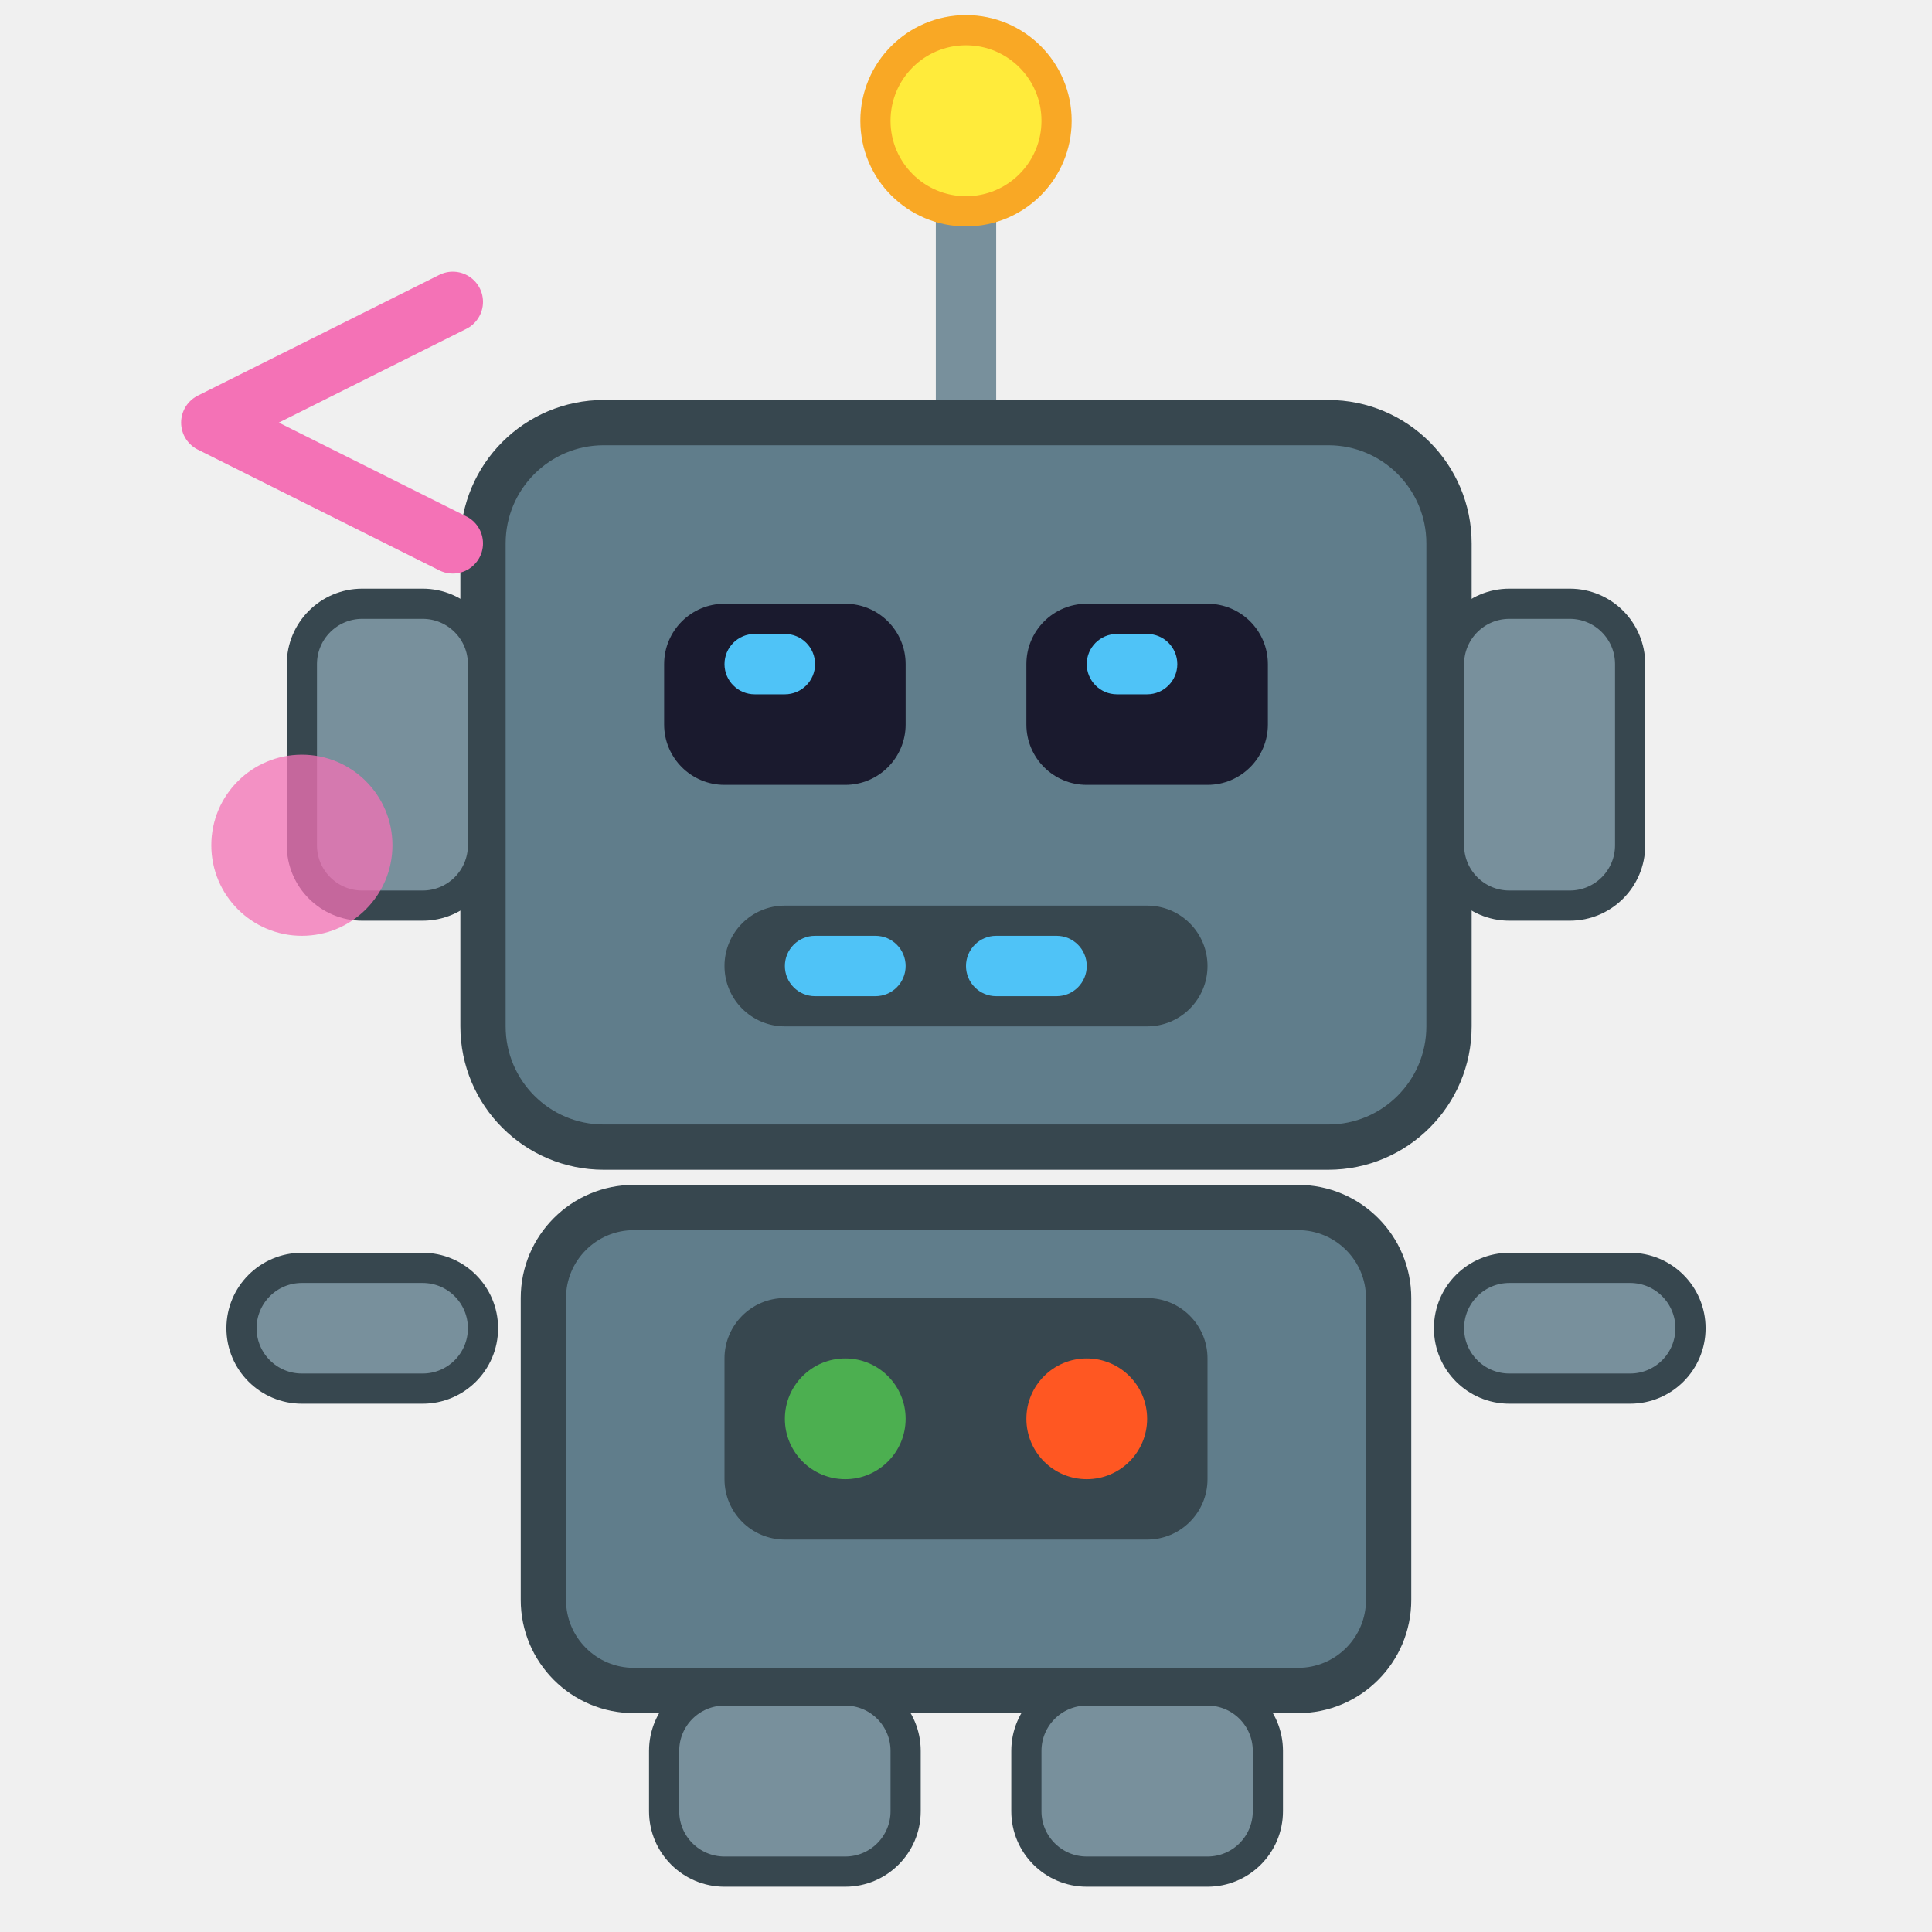
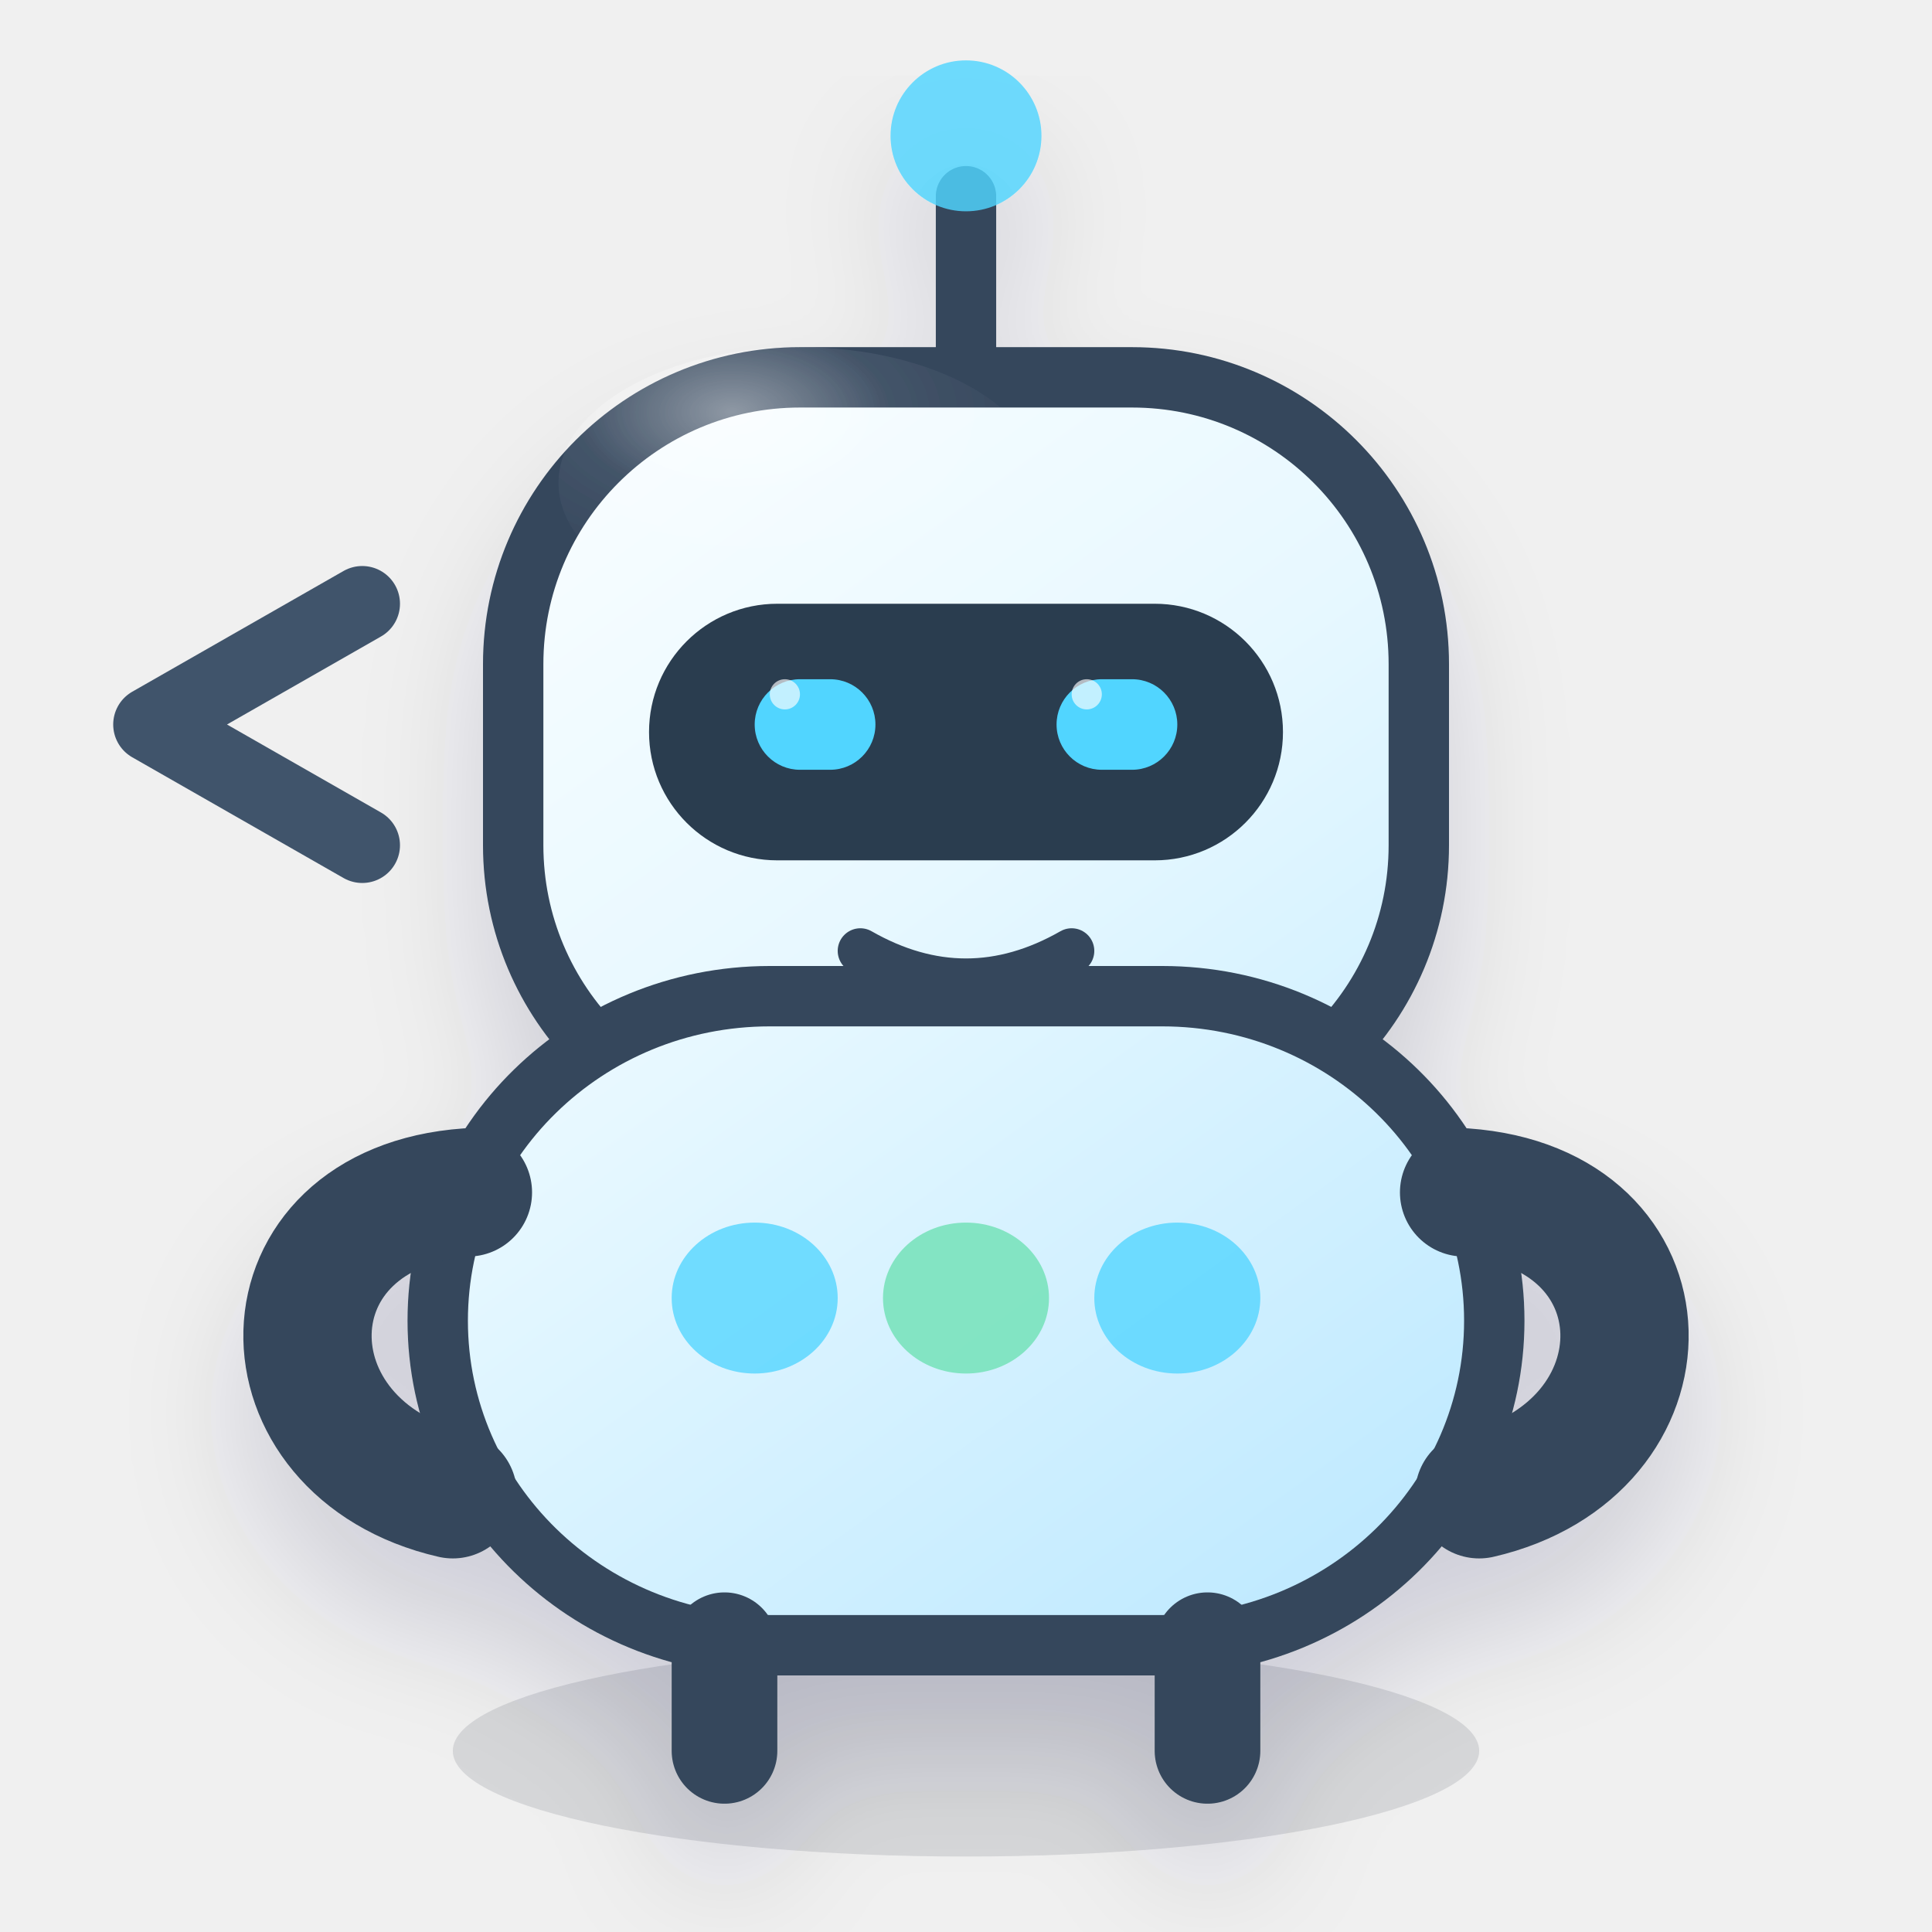
- <svg xmlns="http://www.w3.org/2000/svg" viewBox="0 0 64 64" width="64" height="64">
-   <line x1="32" y1="6" x2="32" y2="14" stroke="#78909C" stroke-width="2" />
-   <circle cx="32" cy="4" r="3" fill="#FFEB3B" stroke="#F9A825" stroke-width="1" />
-   <rect x="16" y="14" width="32" height="24" rx="4" fill="#607D8B" stroke="#37474F" stroke-width="1.5" />
-   <rect x="22" y="20" width="8" height="6" rx="2" fill="#1a1a2e" />
-   <rect x="34" y="20" width="8" height="6" rx="2" fill="#1a1a2e" />
-   <rect x="24" y="21" width="3" height="2" rx="1" fill="#4FC3F7" />
-   <rect x="36" y="21" width="3" height="2" rx="1" fill="#4FC3F7" />
-   <rect x="24" y="30" width="16" height="4" rx="2" fill="#37474F" />
-   <rect x="26" y="31" width="4" height="2" rx="1" fill="#4FC3F7" />
-   <rect x="32" y="31" width="4" height="2" rx="1" fill="#4FC3F7" />
-   <rect x="10" y="20" width="6" height="10" rx="2" fill="#78909C" stroke="#37474F" stroke-width="1" />
-   <rect x="48" y="20" width="6" height="10" rx="2" fill="#78909C" stroke="#37474F" stroke-width="1" />
-   <rect x="18" y="40" width="28" height="16" rx="3" fill="#607D8B" stroke="#37474F" stroke-width="1.5" />
-   <rect x="24" y="43" width="16" height="8" rx="2" fill="#37474F" />
-   <circle cx="28" cy="47" r="2" fill="#4CAF50" />
-   <circle cx="36" cy="47" r="2" fill="#FF5722" />
-   <rect x="8" y="42" width="8" height="4" rx="2" fill="#78909C" stroke="#37474F" stroke-width="1" />
-   <rect x="48" y="42" width="8" height="4" rx="2" fill="#78909C" stroke="#37474F" stroke-width="1" />
-   <rect x="22" y="56" width="8" height="6" rx="2" fill="#78909C" stroke="#37474F" stroke-width="1" />
-   <rect x="34" y="56" width="8" height="6" rx="2" fill="#78909C" stroke="#37474F" stroke-width="1" />
-   <g>
-     <path d="M15 18 L7 14 L15 10" fill="none" stroke="#f472b6" stroke-width="2" stroke-linecap="round" stroke-linejoin="round" />
-     <circle cx="10" cy="28" r="3" fill="#f472b6" opacity="0.75" />
+ <svg xmlns="http://www.w3.org/2000/svg" id="robot-react-left" viewBox="0 0 128 128" preserveAspectRatio="xMidYMid meet" role="img" aria-label="Robot react-left">
+   <defs>
+     <linearGradient id="robot-react-left-body" x1="28" y1="18" x2="96" y2="112" gradientUnits="userSpaceOnUse">
+       <stop offset="0" stop-color="#ffffff" />
+       <stop offset="0.45" stop-color="#e7f8ff" />
+       <stop offset="1" stop-color="#b8e7ff" />
+     </linearGradient>
+     <linearGradient id="robot-react-left-accent" x1="36" y1="18" x2="90" y2="104" gradientUnits="userSpaceOnUse">
+       <stop offset="0" stop-color="#51d5ff" />
+       <stop offset="1" stop-color="#40546b" />
+     </linearGradient>
+     <radialGradient id="robot-react-left-shine" cx="36%" cy="24%" r="68%">
+       <stop offset="0" stop-color="#ffffff" stop-opacity=".72" />
+       <stop offset=".48" stop-color="#ffffff" stop-opacity=".12" />
+       <stop offset="1" stop-color="#ffffff" stop-opacity="0" />
+     </radialGradient>
+     <filter id="robot-react-left-soft-shadow" x="-30%" y="-30%" width="160%" height="170%">
+       <feDropShadow dx="0" dy="5" stdDeviation="4" flood-color="#10203a" flood-opacity="0.14" />
+     </filter>
+     <filter id="robot-react-left-glow" x="-40%" y="-40%" width="180%" height="180%">
+       <feGaussianBlur stdDeviation="2.5" result="blur" />
+       <feMerge>
+         <feMergeNode in="blur" />
+         <feMergeNode in="SourceGraphic" />
+       </feMerge>
+     </filter>
+   </defs>
+   <style>
+     .pet-core { transform-origin:64px 72px; animation: pet-breathe 2.8s ease-in-out infinite; }
+     .tail { transform-origin:76px 75px; animation: tail-sway 2.4s ease-in-out infinite; }
+     .ear { transform-origin:center; animation: ear-twitch 5s ease-in-out infinite; }
+     .arm-left { transform-origin:46px 74px; animation: arm-left 2.1s ease-in-out infinite; }
+     .arm-right { transform-origin:82px 74px; animation: arm-right 2.1s ease-in-out infinite; }
+     .blink { transform-origin:center; animation: blink 5.2s ease-in-out infinite; }
+     .float-prop { animation: prop-float 2.4s ease-in-out infinite; }
+     .pulse { animation: pulse 1.3s ease-in-out infinite; transform-origin:center; }
+     .spin { animation: spin 3.2s linear infinite; transform-origin:center; }
+     .work-tap { animation: tap 0.55s ease-in-out infinite; transform-origin:64px 95px; }
+     .sleep-drift { animation: sleep-drift 3.6s ease-in-out infinite; }
+     .music-note { animation: note-rise 1.8s ease-in-out infinite; opacity:0; }
+     .music-note.n2 { animation-delay:0.45s; }
+     .music-note.n3 { animation-delay:0.9s; }
+     .juggle-ball { animation: juggle 1.25s ease-in-out infinite; }
+     .juggle-ball.b2 { animation-delay:0.22s; }
+     .juggle-ball.b3 { animation-delay:0.44s; }
+     .spark { animation: sparkle 1.7s ease-in-out infinite; transform-origin:center; }
+     .spark.s2 { animation-delay:0.35s; }
+     .spark.s3 { animation-delay:0.7s; }
+     .state-error .pet-core { animation: shake 0.28s linear infinite; }
+     .state-sweeping .arm-right { animation: sweep 0.9s ease-in-out infinite; }
+     .state-react .pet-core { animation: pop 0.75s ease-in-out infinite; }
+     .state-sleeping .pet-core, .state-dozing .pet-core, .state-collapsing .pet-core { animation: sleep-breathe 3.8s ease-in-out infinite; }
+     @keyframes pet-breathe { 0%,100%{transform:translateY(0) scale(1)} 50%{transform:translateY(-3px) scale(1.025,0.985)} }
+     @keyframes sleep-breathe { 0%,100%{transform:translateY(1px) scale(1,0.98)} 50%{transform:translateY(-1px) scale(1.02,1)} }
+     @keyframes tail-sway { 0%,100%{transform:rotate(-4deg)} 50%{transform:rotate(9deg)} }
+     @keyframes ear-twitch { 0%,92%,100%{transform:rotate(0)} 95%{transform:rotate(-8deg)} }
+     @keyframes arm-left { 0%,100%{transform:rotate(0)} 50%{transform:rotate(-7deg)} }
+     @keyframes arm-right { 0%,100%{transform:rotate(0)} 50%{transform:rotate(7deg)} }
+     @keyframes blink { 0%,91%,100%{transform:scaleY(1)} 94%{transform:scaleY(0.12)} }
+     @keyframes prop-float { 0%,100%{transform:translateY(0)} 50%{transform:translateY(-5px)} }
+     @keyframes pulse { 0%,100%{transform:scale(1); opacity:.72} 50%{transform:scale(1.18); opacity:1} }
+     @keyframes spin { to{transform:rotate(360deg)} }
+     @keyframes tap { 0%,100%{transform:translateY(0)} 50%{transform:translateY(2px)} }
+     @keyframes sleep-drift { 0%{transform:translate(0,0);opacity:0} 20%{opacity:1} 100%{transform:translate(12px,-22px);opacity:0} }
+     @keyframes note-rise { 0%{transform:translateY(8px) scale(.8);opacity:0} 25%{opacity:1} 100%{transform:translateY(-18px) scale(1.08);opacity:0} }
+     @keyframes juggle { 0%,100%{transform:translateY(7px)} 50%{transform:translateY(-15px)} }
+     @keyframes sparkle { 0%,100%{transform:scale(.75) rotate(0);opacity:.45} 50%{transform:scale(1.15) rotate(16deg);opacity:1} }
+     @keyframes shake { 0%,100%{transform:translate(0,0)} 25%{transform:translate(-1px,1px)} 75%{transform:translate(1px,-1px)} }
+     @keyframes sweep { 0%,100%{transform:rotate(-16deg)} 50%{transform:rotate(18deg)} }
+     @keyframes pop { 0%,100%{transform:scale(1)} 50%{transform:scale(1.055)} }
+   </style>
+   <ellipse cx="64" cy="116" rx="34" ry="7" fill="#0f172a" opacity=".12" />
+   <g class="state-react">
+     <g class="pet-core">
+       <g filter="url(#robot-react-left-soft-shadow)">
+         <path d="M64 23 V13" stroke="#34465c" stroke-width="4" stroke-linecap="round" />
+         <circle class="pulse" cx="64" cy="9" r="5" fill="#51d5ff" opacity=".82" />
+         <rect x="34" y="25" width="60" height="50" rx="19" fill="url(#robot-react-left-body)" stroke="#34465c" stroke-width="4" />
+         <rect x="29" y="66" width="70" height="43" rx="22" fill="url(#robot-react-left-body)" stroke="#34465c" stroke-width="4" />
+         <rect x="43" y="40" width="42" height="17" rx="8.5" fill="#213247" opacity=".95" />
+         <g class="blink">
+           <rect x="50" y="45" width="8" height="6" rx="3" fill="#51d5ff" />
+           <rect x="70" y="45" width="8" height="6" rx="3" fill="#51d5ff" />
+           <circle cx="52" cy="46" r="1" fill="#fff" opacity=".65" />
+           <circle cx="72" cy="46" r="1" fill="#fff" opacity=".65" />
+         </g>
+         <path d="M57 63 Q64 67 71 63" stroke="#34465c" stroke-width="3" fill="none" stroke-linecap="round" />
+         <ellipse cx="50" cy="86" rx="5.5" ry="5" fill="#51d5ff" opacity=".78" />
+         <ellipse cx="64" cy="86" rx="5.5" ry="5" fill="#74e2b8" opacity=".85" />
+         <ellipse cx="78" cy="86" rx="5.5" ry="5" fill="#51d5ff" opacity=".78" />
+         <ellipse cx="53" cy="32" rx="16" ry="9" fill="url(#robot-react-left-shine)" opacity=".62" />
+         <g class="arm-left">
+           <path d="M31 79 C17 80 17 96 30 99" stroke="#34465c" stroke-width="8.5" fill="none" stroke-linecap="round" />
+         </g>
+         <g class="arm-right">
+           <path d="M97 79 C111 80 111 96 98 99" stroke="#34465c" stroke-width="8.5" fill="none" stroke-linecap="round" />
+         </g>
+         <path d="M48 109 V116 M80 109 V116" stroke="#34465c" stroke-width="7" stroke-linecap="round" />
+       </g>
+     </g>
+     <g class="spark">
+       <path d="M24 56 L10 48 L24 40" fill="none" stroke="#40546b" stroke-width="5" stroke-linecap="round" stroke-linejoin="round" />
+     </g>
  </g>
</svg>
